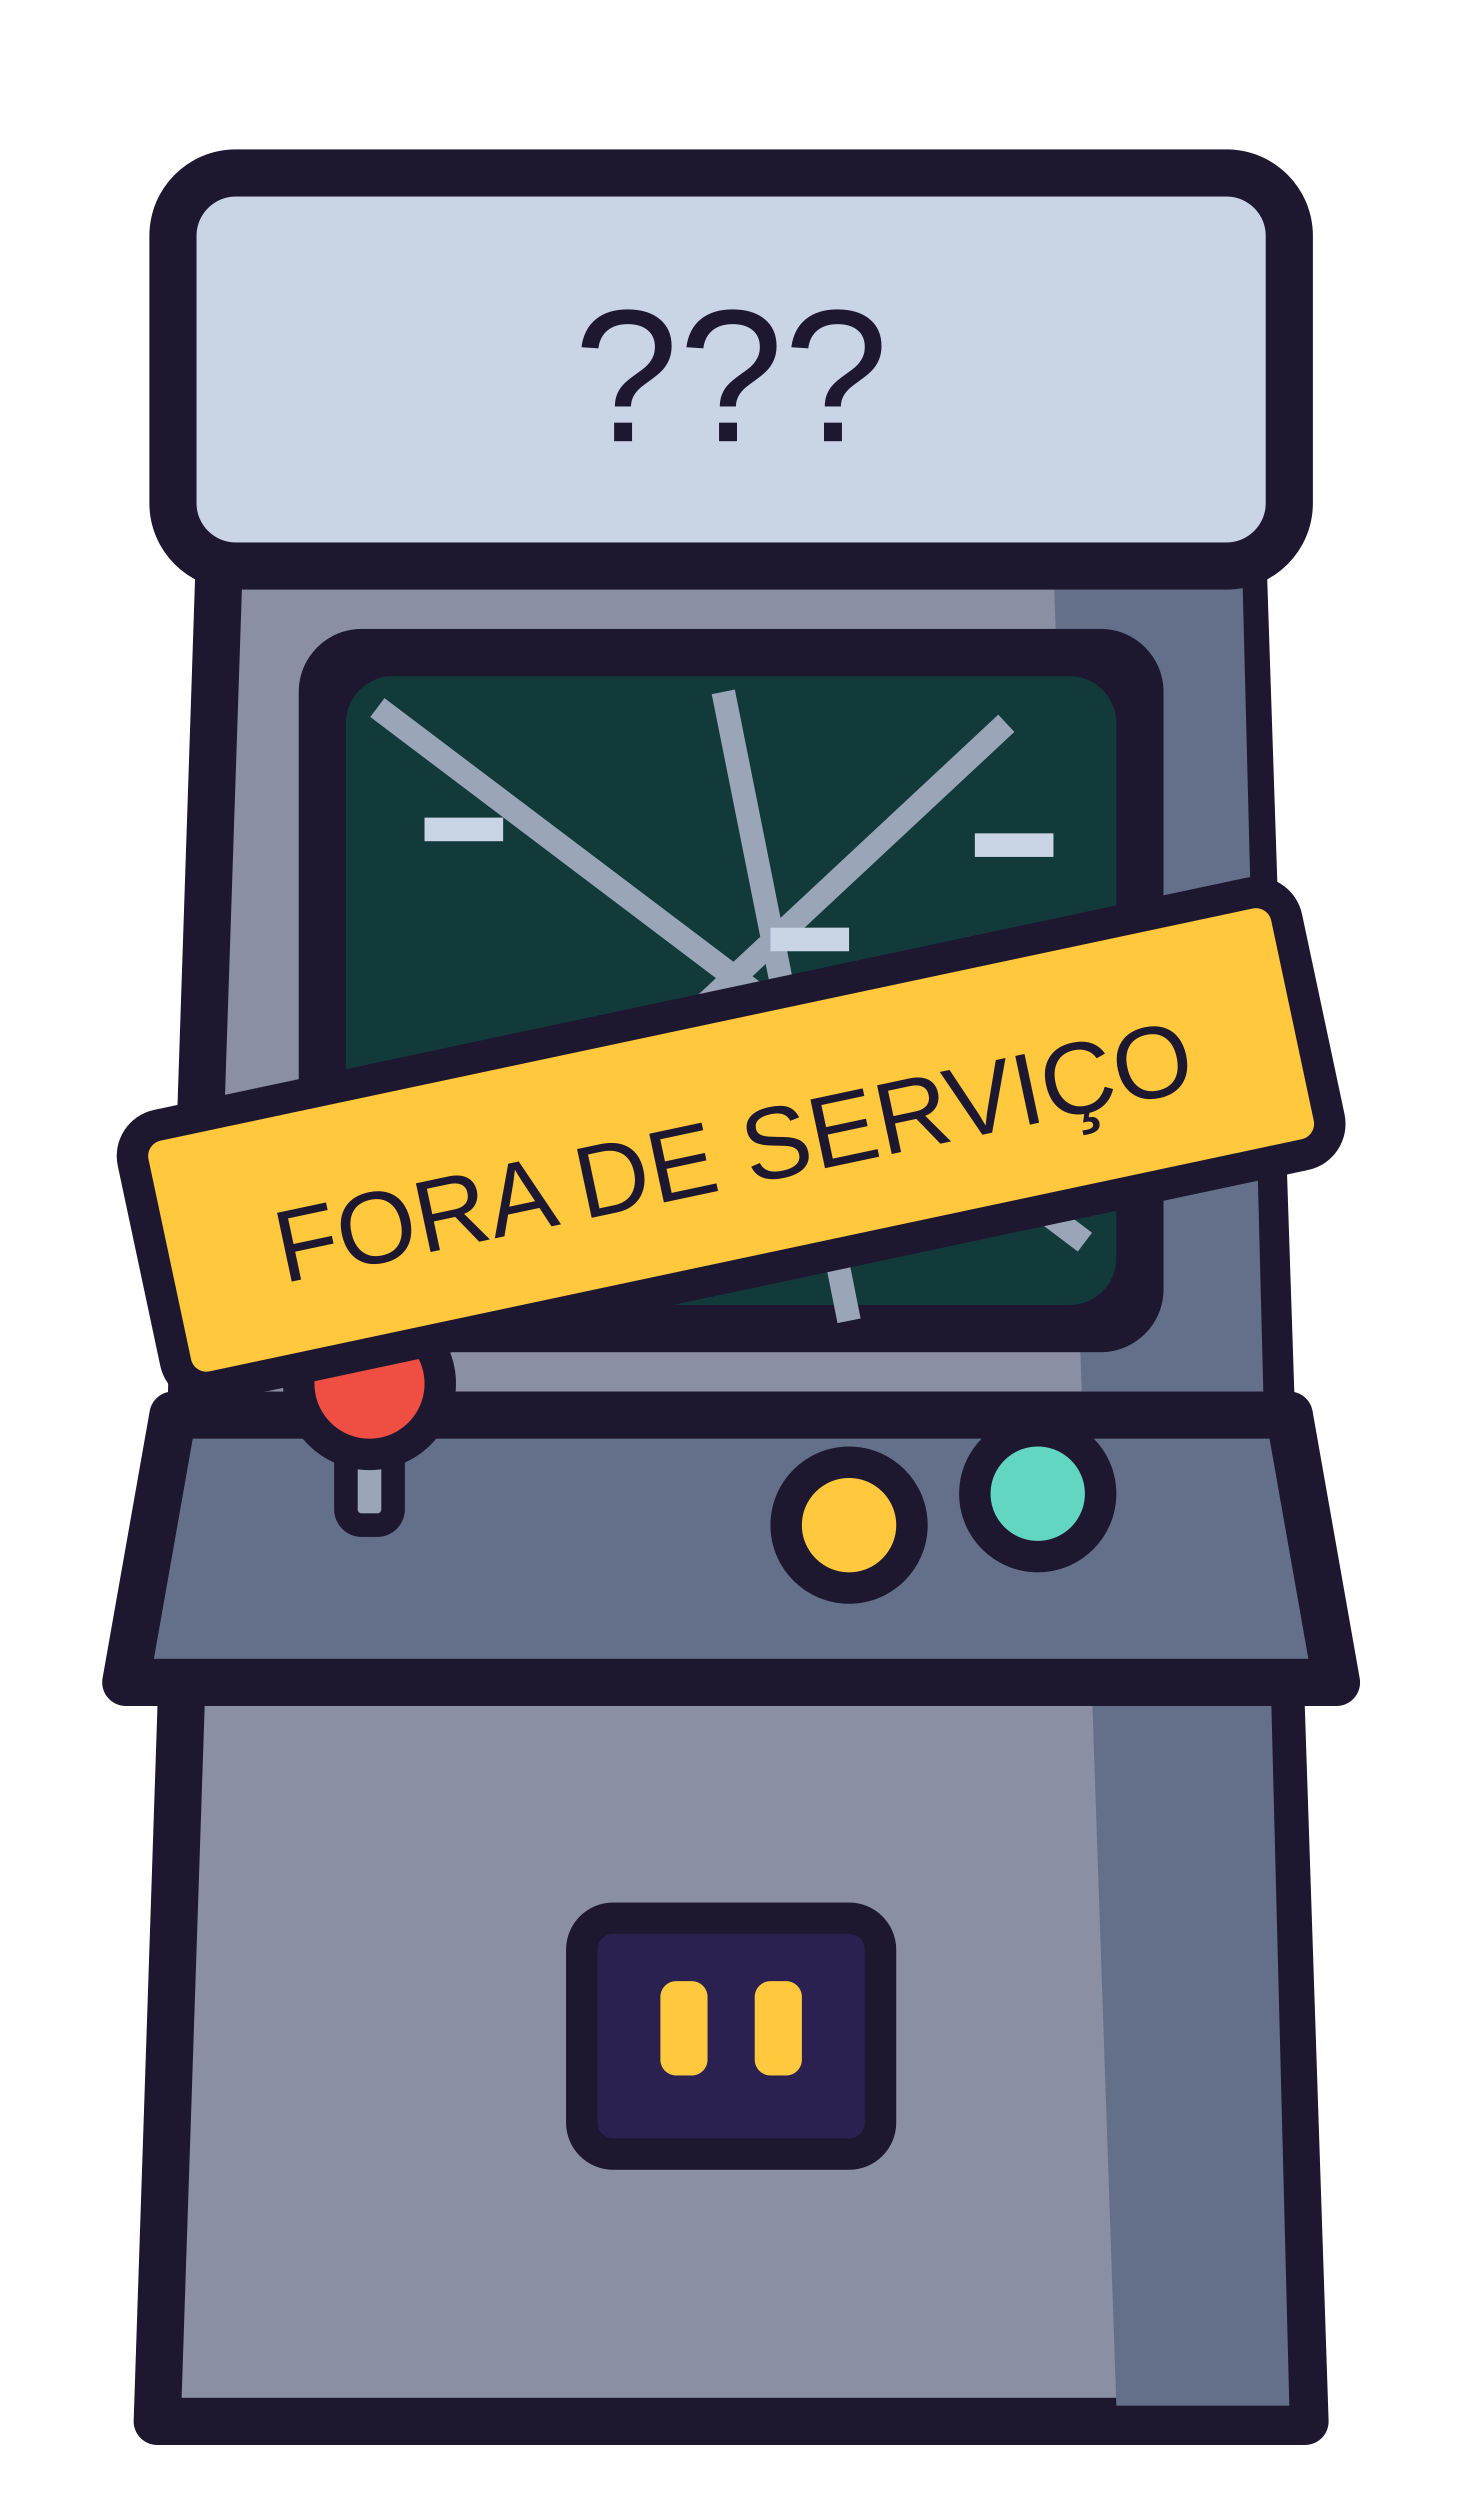
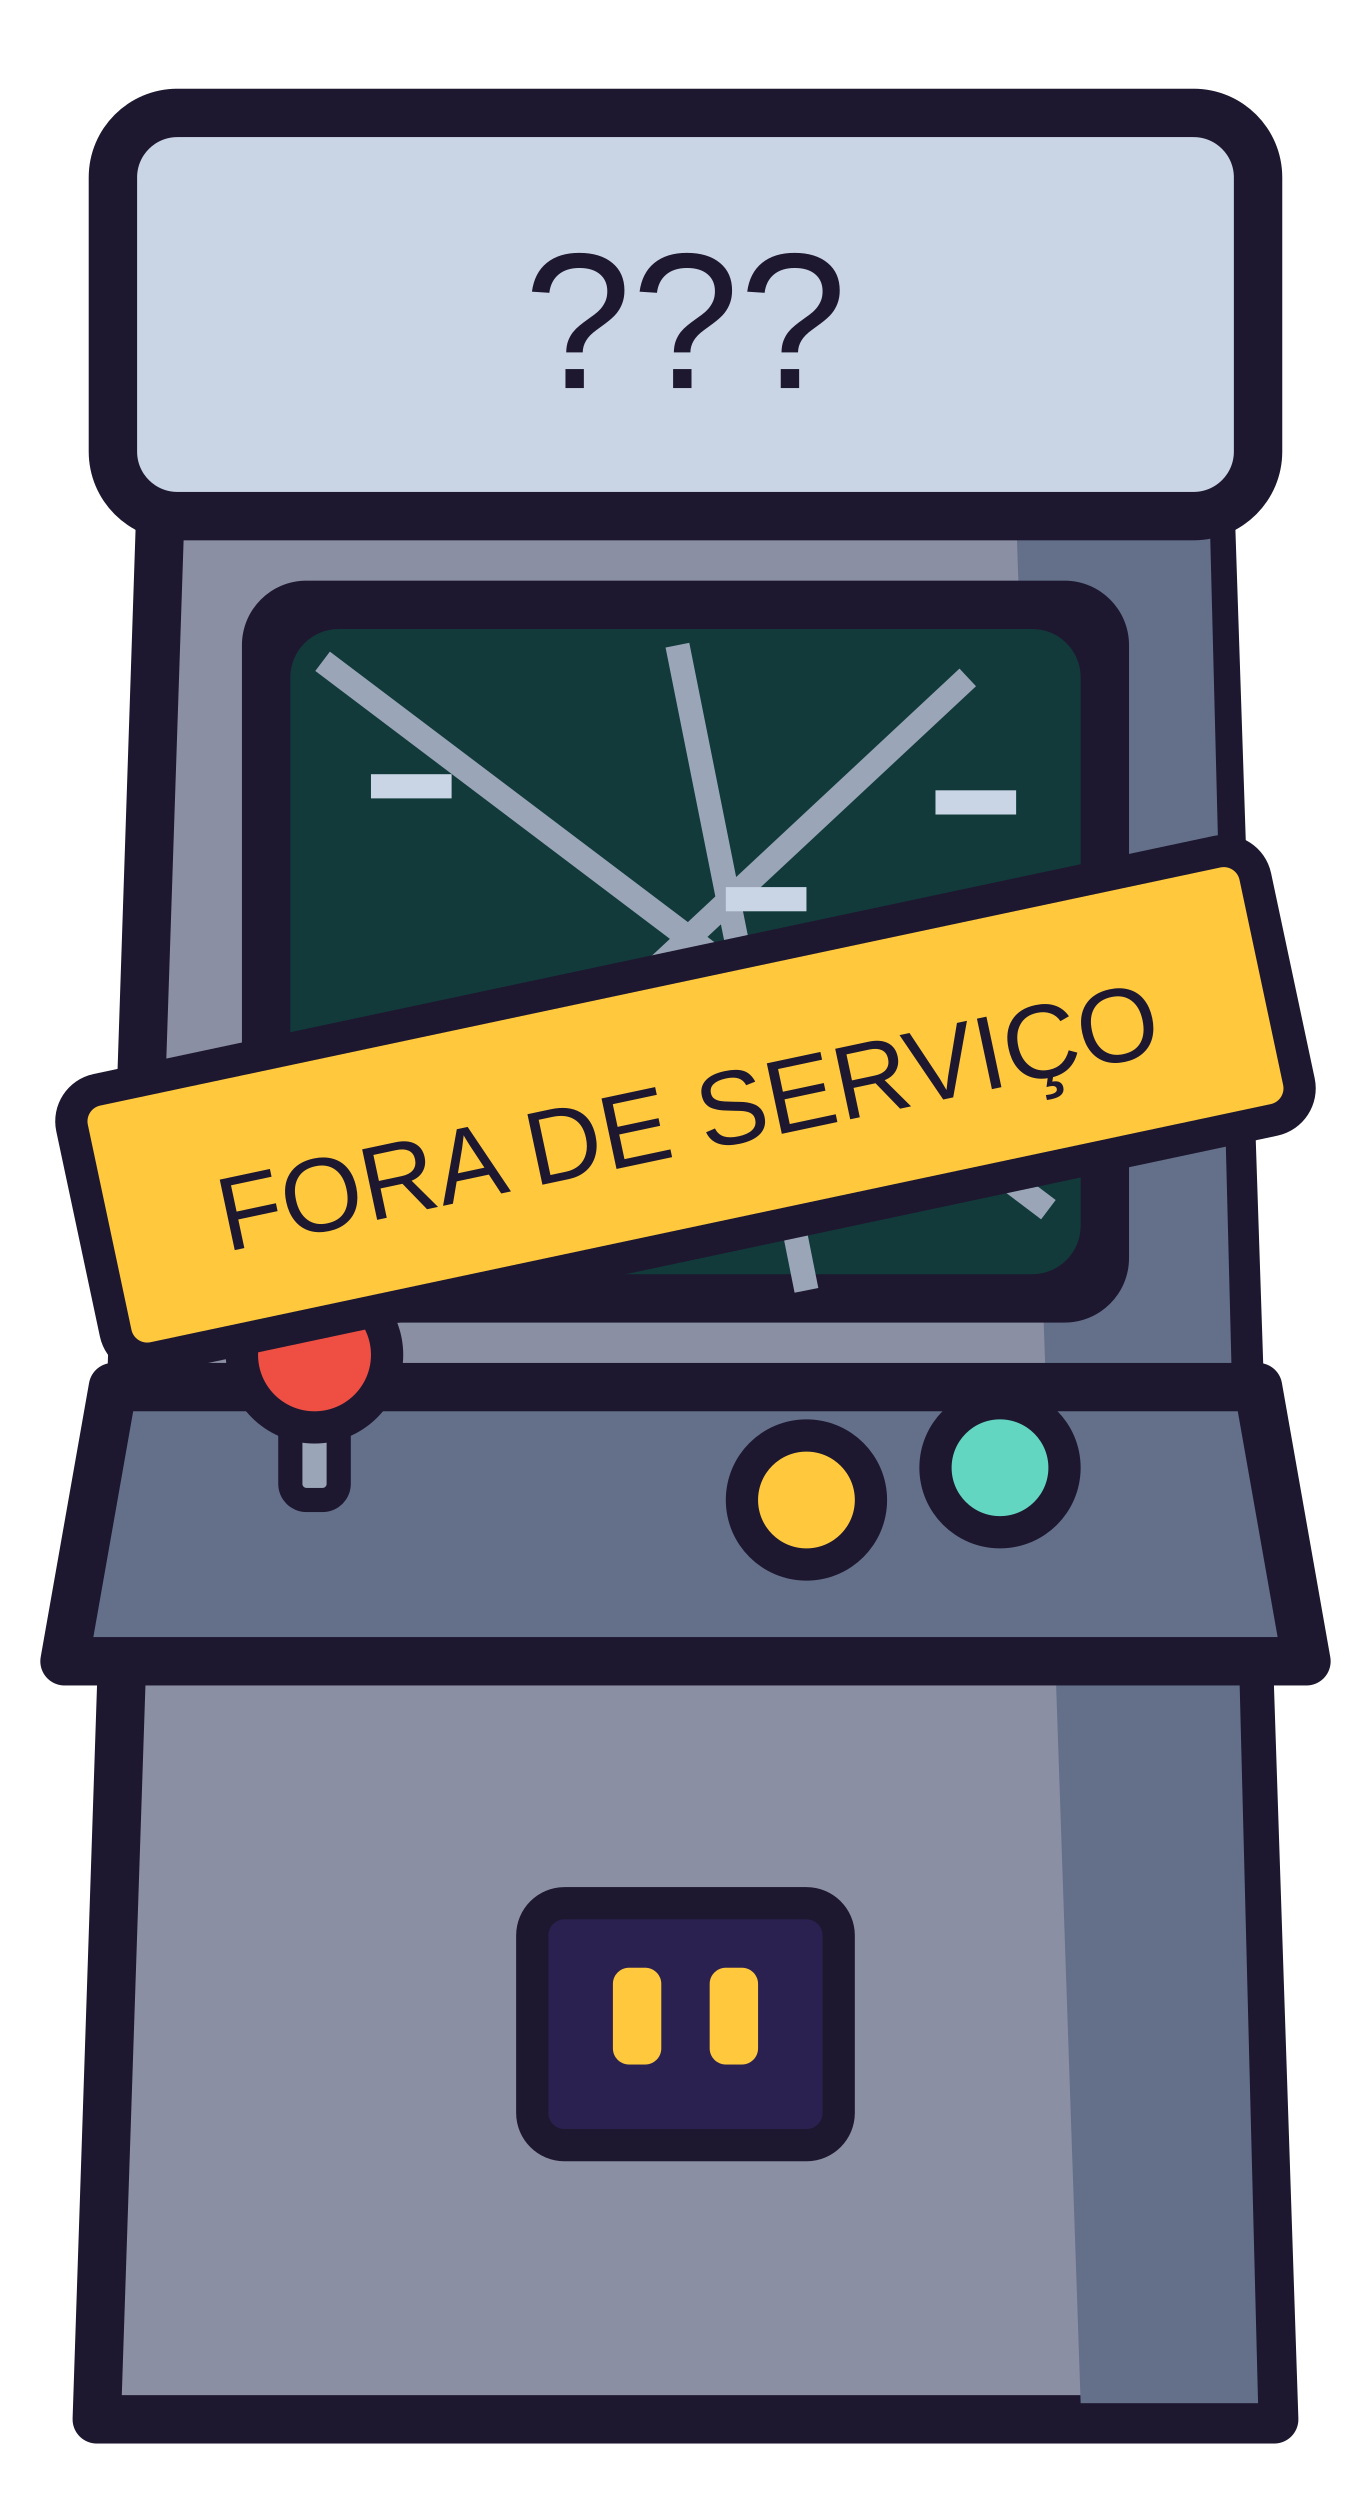
- <svg xmlns="http://www.w3.org/2000/svg" data-pad="1" viewBox="-8 -8 186 318" width="186" height="318">
+ <svg xmlns="http://www.w3.org/2000/svg" viewBox="0 0 170 310" width="170" height="310">
  <path d="M20 60 L150 60 L158 300 L12 300 Z" fill="#8a8fa3" stroke="#1d1830" stroke-width="6" stroke-linejoin="round" stroke-linecap="round" />
  <path d="M126 64 L150 64 L156 298 L134 298 Z" fill="#64708a" stroke="#1d1830" stroke-width="0" stroke-linejoin="round" stroke-linecap="round" />
  <rect x="14" y="14" width="142" height="50" rx="8" fill="#c9d4e4" stroke="#1d1830" stroke-width="6" />
  <text x="85" y="48.12" text-anchor="middle" font-family="Arial Black, Arial, sans-serif" font-size="24" fill="#1d1830">???</text>
  <rect x="30" y="72" width="110" height="92" rx="8" fill="#1d1830" stroke="#1d1830" stroke-width="0" />
  <rect x="36" y="78" width="98" height="80" rx="6" fill="#123a3a" stroke="#1d1830" stroke-width="0" />
  <path d="M40 82 L130 150 M120 84 L60 140 M84 80 L100 160" stroke="#9aa6b8" stroke-width="3" />
  <rect x="46" y="96" width="10" height="3" fill="#c9d4e4" />
  <rect x="90" y="110" width="10" height="3" fill="#c9d4e4" />
  <rect x="64" y="128" width="10" height="3" fill="#c9d4e4" />
  <rect x="108" y="140" width="10" height="3" fill="#c9d4e4" />
  <rect x="58" y="150" width="10" height="3" fill="#c9d4e4" />
  <rect x="116" y="98" width="10" height="3" fill="#c9d4e4" />
  <path d="M14 172 L156 172 L162 206 L8 206 Z" fill="#64708a" stroke="#1d1830" stroke-width="6" stroke-linejoin="round" stroke-linecap="round" />
  <rect x="36" y="168" width="6" height="18" rx="2" fill="#9aa6b8" stroke="#1d1830" stroke-width="3" />
  <circle cx="39" cy="168" r="9" fill="#ef4f43" stroke="#1d1830" stroke-width="4" />
  <circle cx="100" cy="186" r="8" fill="#ffc83d" stroke="#1d1830" stroke-width="4" />
  <circle cx="124" cy="182" r="8" fill="#63d6c1" stroke="#1d1830" stroke-width="4" />
  <rect x="66" y="236" width="38" height="30" rx="4" fill="#2b2150" stroke="#1d1830" stroke-width="4" />
  <rect x="76" y="244" width="6" height="12" rx="2" fill="#ffc83d" stroke="#1d1830" stroke-width="0" />
  <rect x="88" y="244" width="6" height="12" rx="2" fill="#ffc83d" stroke="#1d1830" stroke-width="0" />
  <rect x="10" y="120" width="150" height="34" rx="4" fill="#ffc83d" stroke="#1d1830" stroke-width="4" transform="rotate(-12 85 137)" />
  <text x="85" y="143" text-anchor="middle" font-family="Arial Black, Arial, sans-serif" font-size="13" fill="#1d1830" transform="rotate(-12 85 137)">FORA DE SERVIÇO</text>
</svg>
